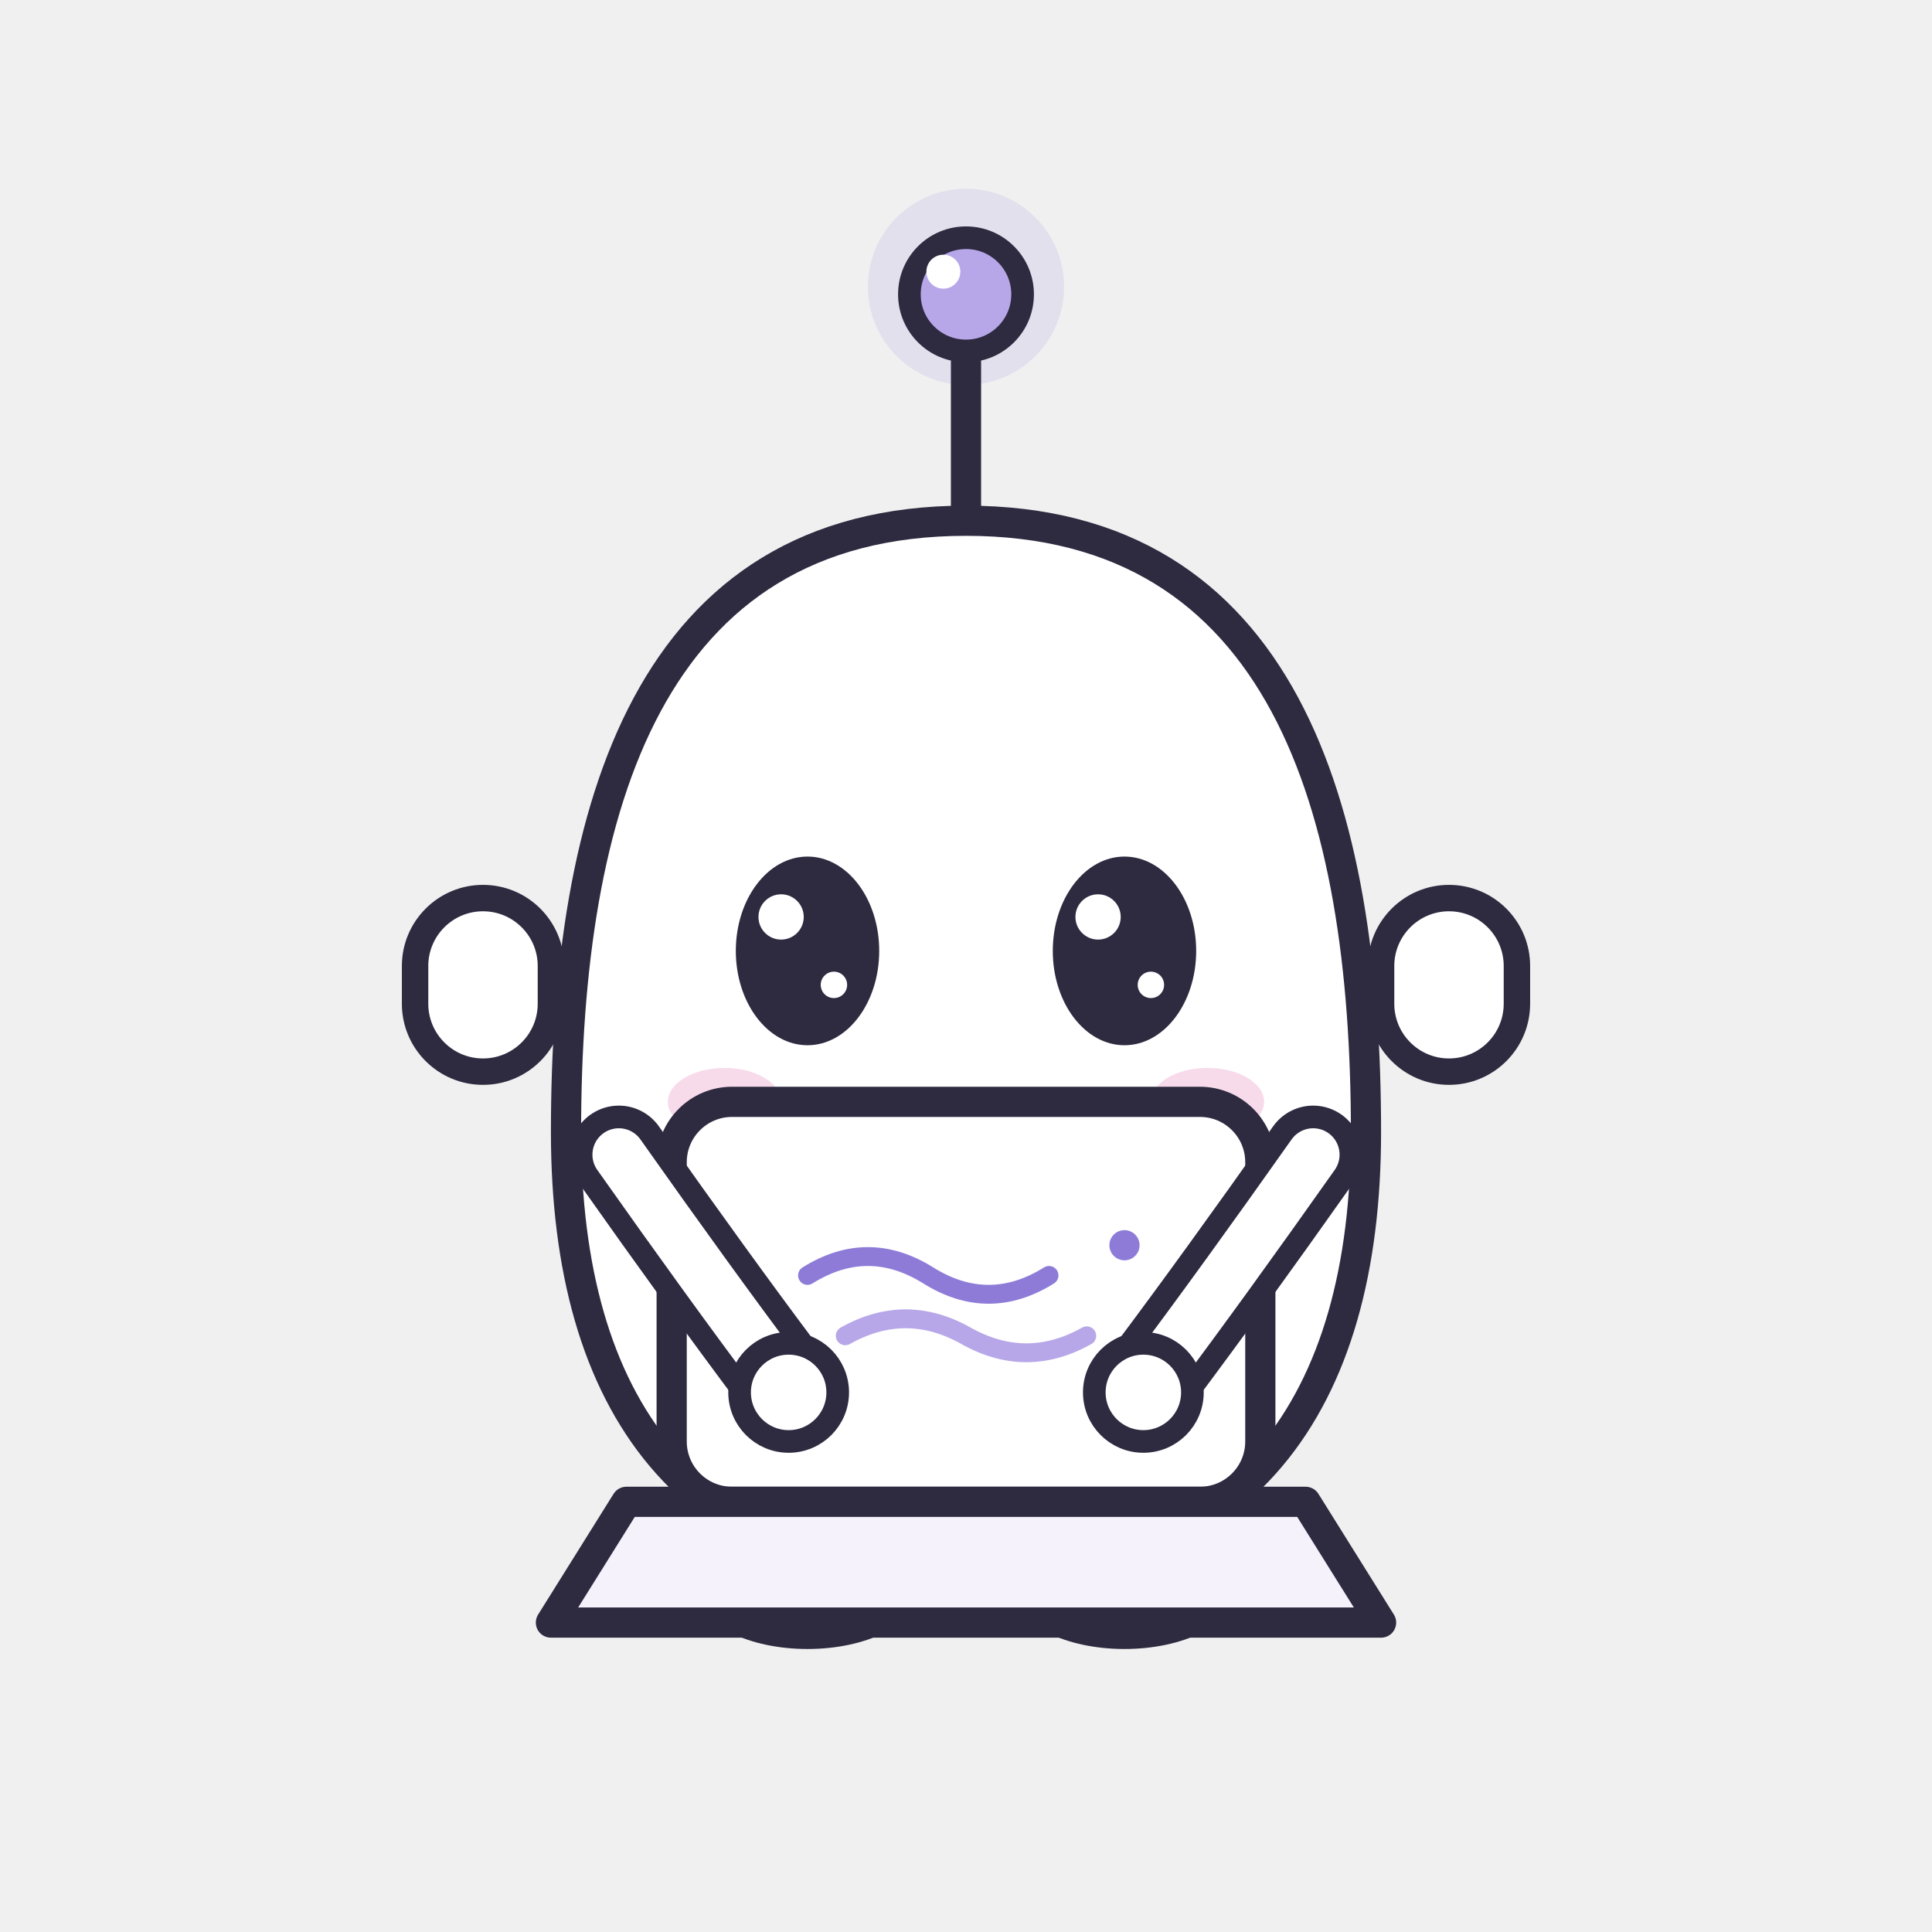
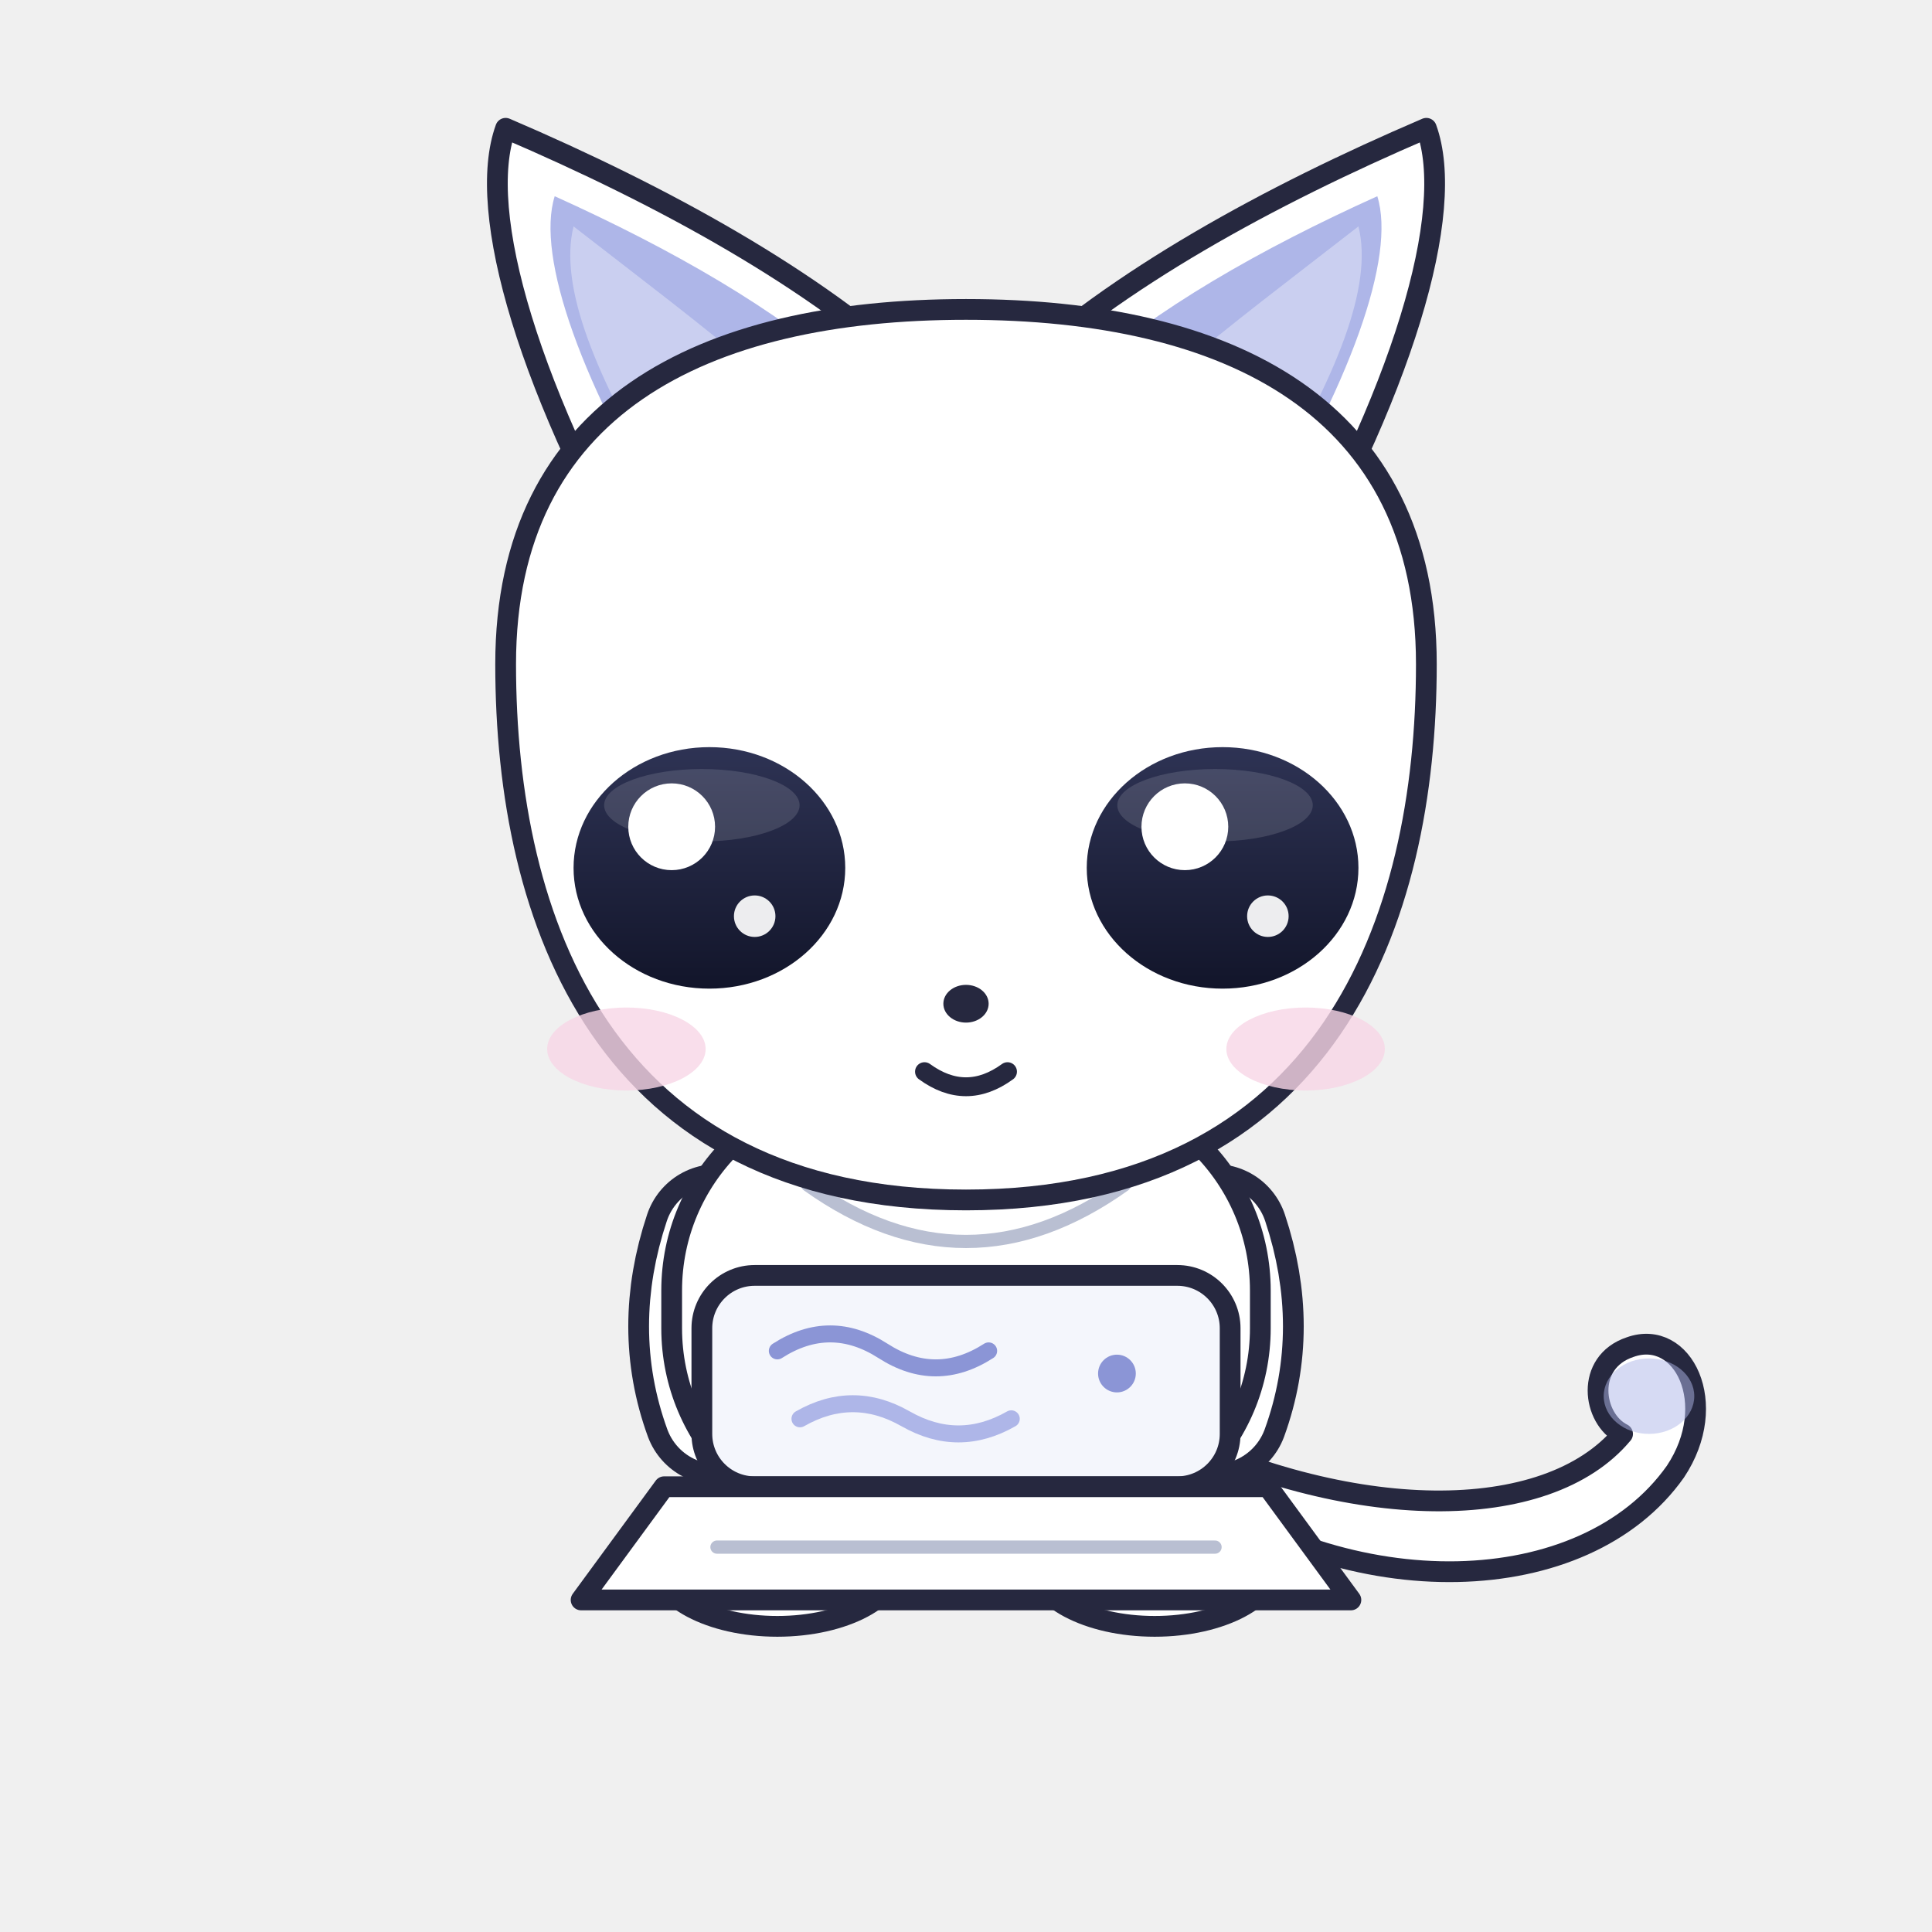
<svg xmlns="http://www.w3.org/2000/svg" viewBox="0 0 512 512" fill="none">
-   <circle cx="256" cy="76" r="26" fill="#B7A7E8" opacity=".22" />
-   <path d="M256 142 L256 96" stroke="#2E2A40" stroke-width="8" stroke-linecap="round" />
-   <circle cx="256" cy="78" r="15" fill="#B7A7E8" stroke="#2E2A40" stroke-width="6" />
-   <circle cx="250" cy="72" r="4.5" fill="#FFFFFF" />
-   <ellipse cx="214" cy="420" rx="26" ry="13" fill="#FFFFFF" stroke="#2E2A40" stroke-width="8" />
-   <ellipse cx="298" cy="420" rx="26" ry="13" fill="#FFFFFF" stroke="#2E2A40" stroke-width="8" />
-   <rect x="110" y="238" width="36" height="46" rx="18" fill="#FFFFFF" stroke="#2E2A40" stroke-width="7" />
-   <rect x="366" y="238" width="36" height="46" rx="18" fill="#FFFFFF" stroke="#2E2A40" stroke-width="7" />
-   <path d="M256 138 C172 138 150 214 150 300 C150 372 182 418 256 418 C330 418 362 372 362 300 C362 214 340 138 256 138 Z" fill="#FFFFFF" stroke="#2E2A40" stroke-width="8" stroke-linejoin="round" />
-   <ellipse cx="256" cy="396" rx="62" ry="15" fill="#E7E1F7" opacity=".6" />
-   <ellipse cx="214" cy="252" rx="19" ry="25" fill="#2E2A40" />
-   <circle cx="207" cy="243" r="6" fill="#FFFFFF" />
-   <circle cx="221" cy="261" r="3.5" fill="#FFFFFF" />
-   <ellipse cx="298" cy="252" rx="19" ry="25" fill="#2E2A40" />
-   <circle cx="291" cy="243" r="6" fill="#FFFFFF" />
-   <circle cx="305" cy="261" r="3.5" fill="#FFFFFF" />
-   <ellipse cx="192" cy="292" rx="15" ry="9" fill="#F6D5E8" opacity=".85" />
-   <ellipse cx="320" cy="292" rx="15" ry="9" fill="#F6D5E8" opacity=".85" />
-   <path d="M238 298 Q256 314 274 298" stroke="#2E2A40" stroke-width="7" stroke-linecap="round" />
-   <rect x="178" y="292" width="156" height="106" rx="16" fill="#FFFFFF" stroke="#2E2A40" stroke-width="8" />
-   <path d="M214 338 Q230 328 246 338 T278 338" stroke="#8E7BD8" stroke-width="5" stroke-linecap="round" />
-   <path d="M224 354 Q240 345 256 354 T288 354" stroke="#B7A7E8" stroke-width="5" stroke-linecap="round" />
-   <circle cx="298" cy="330" r="4" fill="#8E7BD8" />
-   <path d="M164 306 Q188 340 206 364" stroke="#2E2A40" stroke-width="26" stroke-linecap="round" />
-   <path d="M164 306 Q188 340 206 364" stroke="#FFFFFF" stroke-width="14" stroke-linecap="round" />
-   <circle cx="209" cy="369" r="13" fill="#FFFFFF" stroke="#2E2A40" stroke-width="6" />
-   <path d="M348 306 Q324 340 306 364" stroke="#2E2A40" stroke-width="26" stroke-linecap="round" />
-   <path d="M348 306 Q324 340 306 364" stroke="#FFFFFF" stroke-width="14" stroke-linecap="round" />
-   <circle cx="303" cy="369" r="13" fill="#FFFFFF" stroke="#2E2A40" stroke-width="6" />
-   <path d="M166 398 L346 398 L366 430 L146 430 Z" fill="#F5F2FC" stroke="#2E2A40" stroke-width="8" stroke-linejoin="round" />
+   <defs>
+     <linearGradient id="eye" x1="0" y1="0" x2="0" y2="1">
+       <stop offset="0" stop-color="#2E3354" />
+       <stop offset="1" stop-color="#12152A" />
+     </linearGradient>
+     <clipPath id="clipHead">
+       <path d="M134 176 C134 108 186 82 256 82 C326 82 378 108 378 176 C378 244 352 318 256 318 C160 318 134 244 134 176 Z" />
+     </clipPath>
+     <clipPath id="clipBody">
+       <rect x="178" y="288" width="156" height="118" rx="54" />
+     </clipPath>
+   </defs>
+   <path d="M174 162 C140 104 126 56 134 34 C176 52 216 74 244 100 C218 112 194 132 174 162 Z" fill="#FFFFFF" stroke="#26283F" stroke-width="5.5" stroke-linejoin="round" />
+   <path d="M180 144 C154 102 142 68 147 52 C178 66 206 82 226 100 C206 110 192 124 180 144 Z" fill="#AEB6E8" />
+   <path d="M176 130 C158 100 148 76 152 60 C170 74 186 86 200 98 Z" fill="#FFFFFF" opacity=".35" />
+   <path d="M338 162 C372 104 386 56 378 34 C336 52 296 74 268 100 C294 112 318 132 338 162 Z" fill="#FFFFFF" stroke="#26283F" stroke-width="5.5" stroke-linejoin="round" />
+   <path d="M332 144 C358 102 370 68 365 52 C334 66 306 82 286 100 C306 110 320 124 332 144 Z" fill="#AEB6E8" />
+   <path d="M336 130 C354 100 364 76 360 60 C342 74 326 86 312 98 Z" fill="#FFFFFF" opacity=".35" />
+   <path d="M312 392 C358 426 420 424 444 390 C456 372 446 352 432 357 C420 361 422 376 430 380 C410 404 358 404 306 378 Z" fill="#FFFFFF" stroke="#26283F" stroke-width="5.5" stroke-linejoin="round" />
+   <ellipse cx="437" cy="370" rx="12" ry="10" fill="#AEB6E8" opacity=".5" />
+   <ellipse cx="206" cy="414" rx="32" ry="17" fill="#FFFFFF" stroke="#26283F" stroke-width="5.5" />
+   <path d="M189 419 Q206 427 223 419" stroke="#B9BFD2" stroke-width="3.5" stroke-linecap="round" fill="none" />
+   <ellipse cx="306" cy="414" rx="32" ry="17" fill="#FFFFFF" stroke="#26283F" stroke-width="5.5" />
+   <path d="M289 419 Q306 427 323 419" stroke="#B9BFD2" stroke-width="3.5" stroke-linecap="round" fill="none" />
+   <path d="M190 328 Q182 352 190 374" stroke="#26283F" stroke-width="39" stroke-linecap="round" fill="none" />
+   <path d="M190 328 Q182 352 190 374" stroke="#FFFFFF" stroke-width="28" stroke-linecap="round" fill="none" />
+   <path d="M322 328 Q330 352 322 374" stroke="#26283F" stroke-width="39" stroke-linecap="round" fill="none" />
+   <path d="M322 328 Q330 352 322 374" stroke="#FFFFFF" stroke-width="28" stroke-linecap="round" fill="none" />
+   <rect id="clipBody-anchor" x="178" y="288" width="156" height="118" rx="54" fill="#FFFFFF" stroke="#26283F" stroke-width="5.5" />
+   <path d="M214 314 Q256 344 298 314" stroke="#B9BFD2" stroke-width="3.5" stroke-linecap="round" fill="none" />
+   <path d="M134 176 C134 108 186 82 256 82 C326 82 378 108 378 176 C378 244 352 318 256 318 C160 318 134 244 134 176 Z" fill="#FFFFFF" stroke="#26283F" stroke-width="5.5" stroke-linejoin="round" />
+   <ellipse cx="188" cy="230" rx="36" ry="32" fill="url(#eye)" />
+   <ellipse cx="186" cy="213.4" rx="25.9" ry="9.6" fill="#FFFFFF" opacity=".13" />
+   <circle cx="178" cy="219.1" r="11.5" fill="#FFFFFF" />
+   <circle cx="200" cy="242.8" r="5.5" fill="#FFFFFF" opacity=".92" />
+   <ellipse cx="324" cy="230" rx="36" ry="32" fill="url(#eye)" />
+   <ellipse cx="322" cy="213.4" rx="25.9" ry="9.6" fill="#FFFFFF" opacity=".13" />
+   <circle cx="314" cy="219.1" r="11.5" fill="#FFFFFF" />
+   <circle cx="336" cy="242.8" r="5.5" fill="#FFFFFF" opacity=".92" />
+   <ellipse cx="166" cy="278" rx="21" ry="11" fill="#F7D6E6" opacity=".8" />
+   <ellipse cx="346" cy="278" rx="21" ry="11" fill="#F7D6E6" opacity=".8" />
+   <ellipse cx="256" cy="266" rx="6" ry="5" fill="#26283F" />
+   <path d="M245 284 Q256 292 267 284" stroke="#26283F" stroke-width="5" stroke-linecap="round" fill="none" />
+   <rect x="186" y="338" width="140" height="56" rx="14" fill="#F4F6FC" stroke="#26283F" stroke-width="5.5" />
+   <path d="M206 358 Q220 349 234 358 T262 358" stroke="#8B95D6" stroke-width="4.5" stroke-linecap="round" fill="none" />
+   <path d="M212 376 Q226 368 240 376 T268 376" stroke="#AEB6E8" stroke-width="4.5" stroke-linecap="round" fill="none" />
+   <circle cx="296" cy="364" r="5" fill="#8B95D6" />
+   <path d="M176 394 L336 394 L358 424 L154 424 Z" fill="#FFFFFF" stroke="#26283F" stroke-width="5.5" stroke-linejoin="round" />
+   <path d="M190 410 H322" stroke="#B9BFD2" stroke-width="3.5" stroke-linecap="round" />
</svg>
